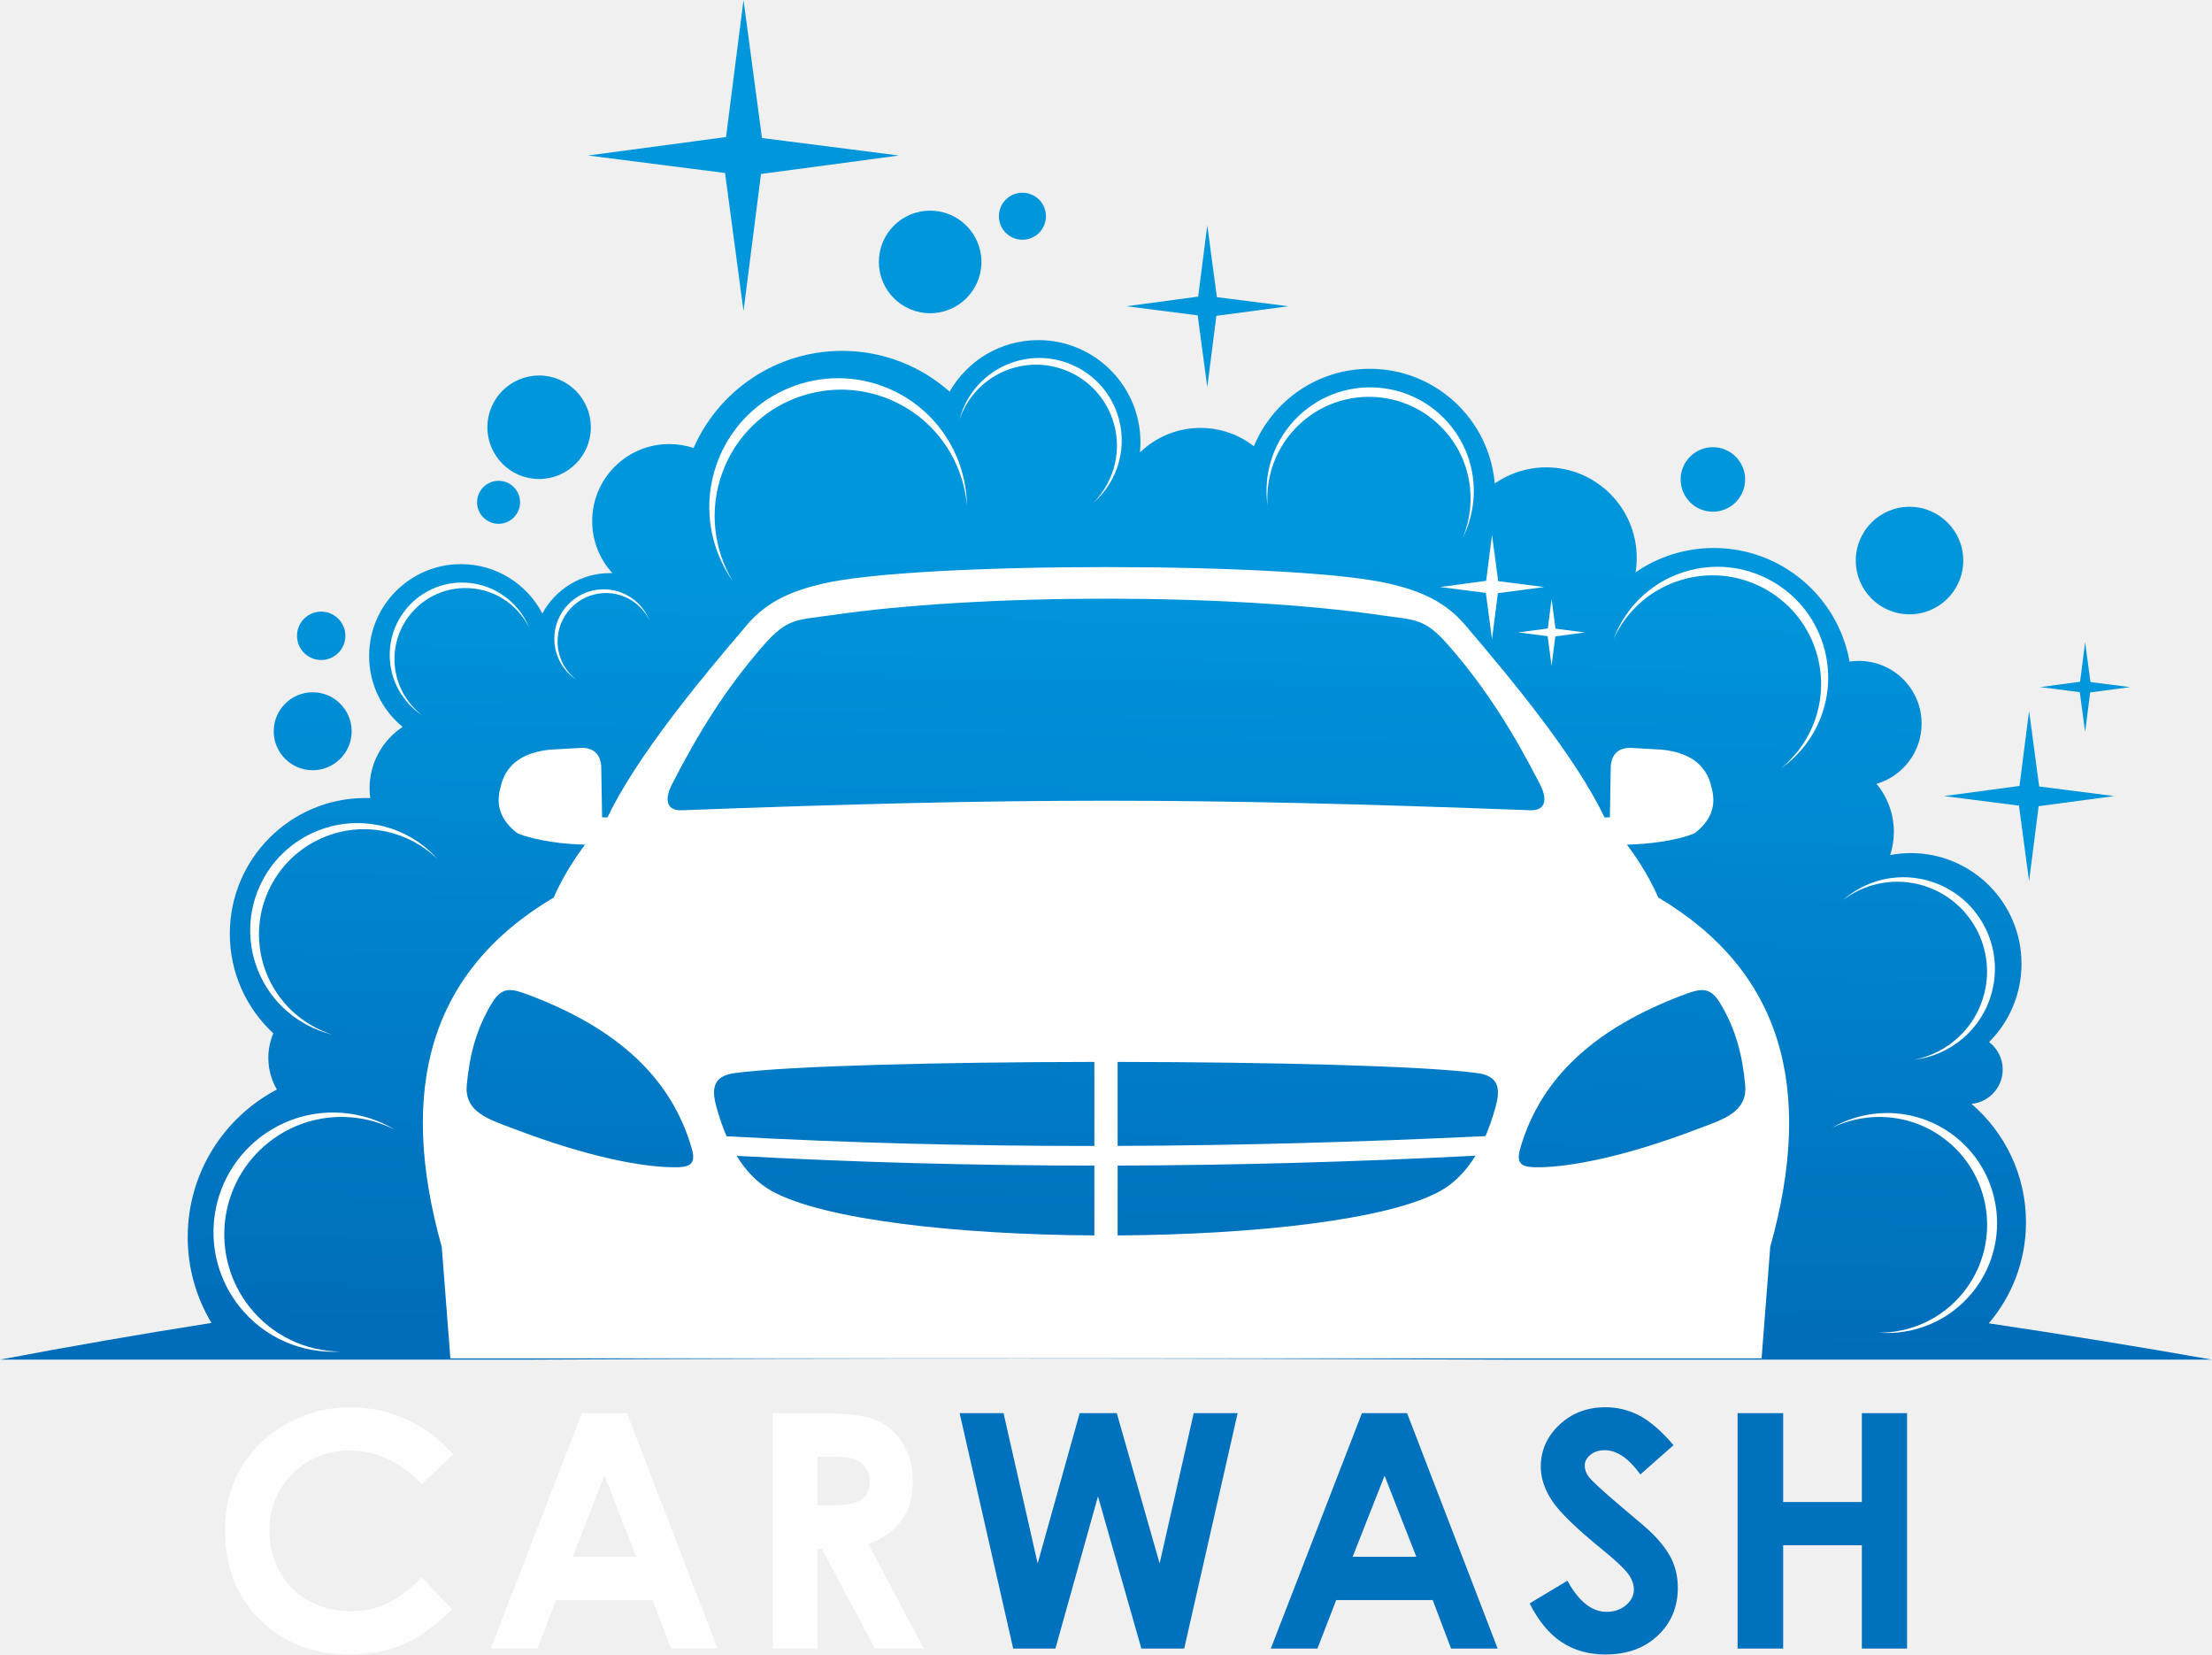
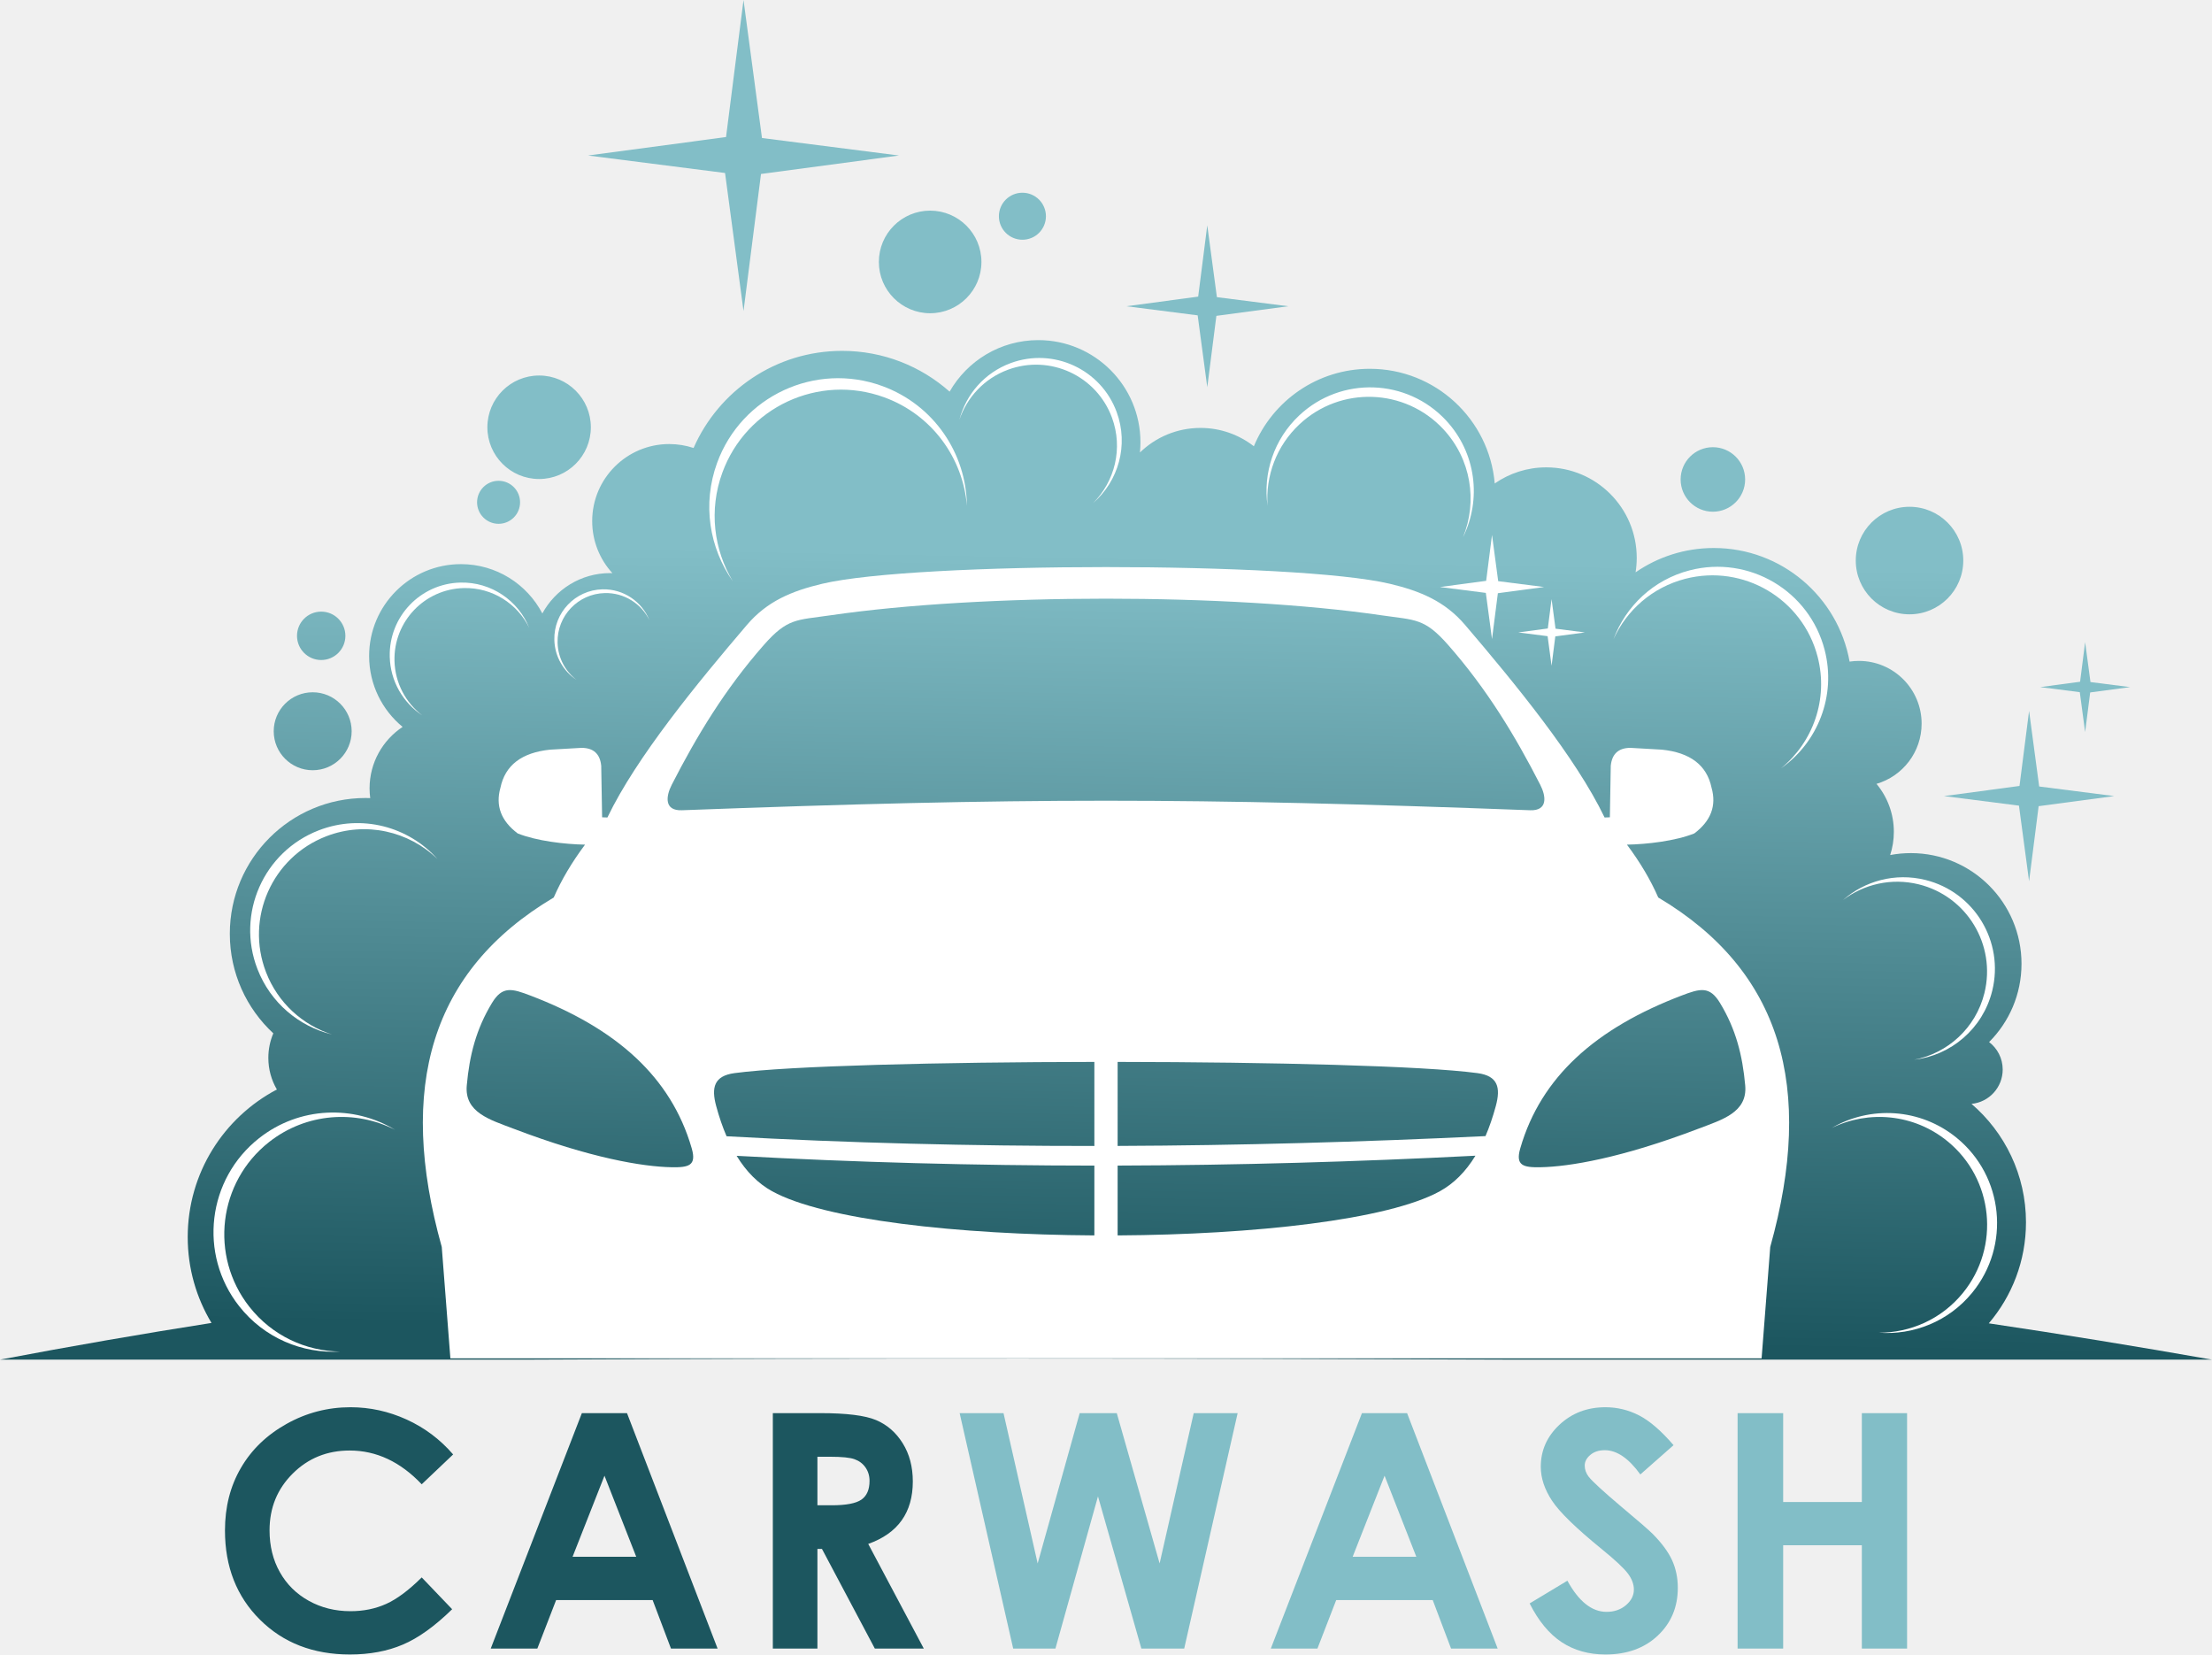
<svg xmlns="http://www.w3.org/2000/svg" xml:space="preserve" width="836.219mm" height="625.295mm" version="1.1" style="shape-rendering:geometricPrecision; text-rendering:geometricPrecision; image-rendering:optimizeQuality; fill-rule:evenodd; clip-rule:evenodd" viewBox="0 0 76885.02 57491.9">
  <defs>
    <style type="text/css">
   
-     .fil2 {fill:#0096DC}
+     .fil2 {fill:#82bec7}
    .fil1 {fill:white}
-     .fil3 {fill:#FEFEFE;fill-rule:nonzero}
-     .fil4 {fill:#0071BD;fill-rule:nonzero}
+     .fil3 {fill:#1c565f;fill-rule:nonzero}
+     .fil4 {fill:#82bec7;fill-rule:nonzero}
    .fil0 {fill:url(#id0)}
   
  </style>
    <linearGradient id="id0" gradientUnits="userSpaceOnUse" x1="38955.23" y1="19291.99" x2="38457" y2="46443.95">
-       <stop offset="0" style="stop-opacity:1; stop-color:#0096DC" />
-       <stop offset="1" style="stop-opacity:1; stop-color:#006DBA" />
+       <stop offset="0" style="stop-opacity:1; stop-color:#82bec7" />
+       <stop offset="1" style="stop-opacity:1; stop-color:#1c565f" />
    </linearGradient>
  </defs>
  <g id="Capa_x0020_1">
    <g id="_2150040499856">
      <path class="fil0" d="M11164.33 21253.54c464.29,0 840.63,376.59 840.63,840.76 0,464.47 -376.34,840.7 -840.63,840.7 -464.35,0 -840.7,-376.22 -840.7,-840.7 0,-464.17 376.34,-840.76 840.7,-840.76zm-295.74 2802.47c748.05,0 1354.5,606.2 1354.5,1354.5 0,747.99 -606.45,1354.5 -1354.5,1354.5 -748.12,0 -1354.57,-606.52 -1354.57,-1354.5 0,-748.3 606.45,-1354.5 1354.57,-1354.5zm6461.01 -7348.53c412.7,0 747.3,334.6 747.3,747.31 0,412.76 -334.6,747.36 -747.3,747.36 -412.76,0 -747.36,-334.6 -747.36,-747.36 0,-412.71 334.6,-747.31 747.36,-747.31l0 0zm1408.98 -3658.84c993.14,0 1798.17,805.47 1798.17,1798.36 0,992.89 -805.03,1798.24 -1798.17,1798.24 -993.15,0 -1798.31,-805.35 -1798.31,-1798.24 0,-992.89 805.16,-1798.36 1798.31,-1798.36zm40797.77 2491c619.3,0 1121.39,501.97 1121.39,1121.08 0,619.06 -502.09,1120.96 -1121.39,1120.96 -618.68,0 -1120.77,-501.9 -1120.77,-1120.96 0,-619.11 502.09,-1121.08 1120.77,-1121.08l0 0zm6834.91 2070.78c1031.75,0 1868.57,836.5 1868.57,1868.26 0,1031.75 -836.82,1868.31 -1868.57,1868.31 -1031.75,0 -1867.94,-836.56 -1867.94,-1868.31 0,-1031.75 836.18,-1868.26 1867.94,-1868.26zm-30834 -10913.41c451.5,0 817.38,365.44 817.38,817.38 0,451.31 -365.88,816.75 -817.38,816.75 -451.51,0 -817.38,-365.44 -817.38,-816.75 0,-451.94 365.87,-817.38 817.38,-817.38zm-3207.22 622.43c984.42,0 1782.62,797.95 1782.62,1782.7 0,984.74 -798.2,1782.7 -1782.62,1782.7 -984.43,0 -1782.37,-797.95 -1782.37,-1782.7 0,-984.74 797.94,-1782.7 1782.37,-1782.7zm21415 8920.99c1737,0 3144.85,1408.04 3144.85,3144.85 0,170.87 -13.79,338.61 -39.49,502.09 772.25,-532.61 1708.1,-844.59 2717.29,-844.59 2359.37,0 4320.08,1703.47 4720.63,3947.37 105.93,-15.85 213.74,-24.01 324.06,-24.01 1203.51,0 2179.48,976.04 2179.48,2179.73 0,991.5 -661.93,1828.07 -1568.32,2092.4 376.72,452.13 603,1033.38 603,1667.48 0,281.57 -45.13,552.43 -127.24,806.36 232.55,-44.07 473.25,-67.14 718.96,-67.14 2124.32,0 3845.58,1721.7 3845.58,3845.64 0,1062.22 -430.63,2023.96 -1126.4,2720.04 287.08,218.95 472.63,565.02 472.63,954.22 0,623.75 -476.39,1136.25 -1084.41,1193.67 1158.37,993.83 1893.64,2468.37 1893.64,4115.11 0,1339.58 -487.04,2565.35 -1292.52,3511.16 2551.8,378.85 5134.95,799.58 7758.22,1261.73l-24275.53 0c-11507.52,-46.7 -22682.94,-55.09 -34331.06,0l-18278.43 0c2484.8,-471.25 4932.93,-895.85 7351.54,-1275.33 -524.97,-871.23 -827.03,-1892.33 -827.03,-2983.44 0,-2226.74 1256.79,-4159.56 3099.4,-5128.75 -188.74,-322.75 -296.93,-697.97 -296.93,-1098.95 0,-302.26 61.62,-590.29 172.95,-852.36 -929.71,-861.5 -1511.78,-2092.78 -1511.78,-3460.26 0,-2605.21 2112.16,-4717.49 4717.37,-4717.49 54.4,0 108.5,1.31 162.41,3.25 -14.55,-110.57 -22.25,-223.15 -22.25,-337.61 0,-892.35 456.39,-1677.95 1148.28,-2136.22 -710.58,-585.52 -1163.58,-1472.28 -1163.58,-2464.49 0,-1762.57 1428.91,-3191.68 3191.48,-3191.68 1229.33,0 2296.13,695.09 2829.31,1713.88 453.32,-835.19 1338.02,-1402.53 2355.11,-1402.53 26.45,0 52.9,0.69 79.17,1.31 -435.9,-476.14 -701.93,-1110.67 -701.93,-1807.2 0,-1478.93 1198.94,-2678.12 2677.8,-2678.12 295.67,0 580.13,48.26 846.09,136.65 871.41,-1986.41 2855.13,-3374.83 5163.6,-3374.83 1432.99,0 2741.1,535.31 3735.62,1416.62 611.41,-1069.36 1763.19,-1790.21 3083.35,-1790.21 1960.4,0 3549.78,1589.62 3549.78,3549.71 0,119.72 -6.21,238.81 -17.55,355.41 543.65,-528.42 1285.75,-853.73 2103.82,-853.73 699.6,0 1343.79,238.19 1855.97,637.48 654.53,-1580.24 2211.75,-2692.22 4029.17,-2692.22 2281.2,0 4153.03,1752.6 4342.77,3984.73 508.29,-352.83 1125.53,-559.75 1791.09,-559.75l0 0z" />
      <path class="fil1" d="M59048.06 39216.48c-2695.98,1029.18 -4512.83,1324.98 -5496.33,1343.78 -604.89,12.04 -883.2,-54.78 -711.32,-651.95 365.26,-1269.2 1033.76,-2295.81 1924.48,-3134.88 986.06,-928.96 2245.36,-1628.3 3667.62,-2172.58 665.69,-254.62 989.76,-345.75 1352.68,252.68 550.98,909.2 781.66,1818.35 875.06,2864.72 83.99,938.74 -804.85,1190.09 -1612.2,1498.24l0 0zm-35345.52 -11060.91c-621.24,23 -560.57,-483.03 -353.65,-886.51 869.66,-1697.33 1845.94,-3316.21 3200.14,-4856.27 825.47,-938.67 1138.12,-860.19 2299.32,-1029.49 5291.6,-773.26 13896.16,-773.26 19188.02,0 1160.88,169.31 1473.92,90.82 2299.38,1029.49 1354.2,1540.06 2330.23,3158.94 3199.82,4856.27 206.92,403.49 267.91,909.52 -353.53,886.51 -11801.44,-442.09 -17678.18,-442.09 -29479.49,0l0 0zm-5866.21 11060.91c2696.04,1029.18 4513.02,1324.98 5496.63,1343.78 604.89,12.04 883.14,-54.78 711.32,-651.95 -365.44,-1269.2 -1033.76,-2295.81 -1924.48,-3134.88 -986.37,-928.96 -2245.48,-1628.3 -3667.94,-2172.58 -665.12,-254.62 -989.51,-345.75 -1352.19,252.68 -551.1,909.2 -782.03,1818.35 -875.55,2864.72 -83.93,938.74 805.04,1190.09 1612.2,1498.24l0 0zm20201.71 1287.38c-4139.74,-2.33 -8284.37,-111.57 -12434.52,-339.93 339.61,554.62 751.5,965.25 1235.47,1231.59 1808.58,995.14 6464.44,1506.63 11199.05,1533.91l0 -2425.57zm13245.84 -344.13c-4141.44,212.74 -8286.71,331.47 -12437.17,343.12l0 2426.57c4734.61,-27.27 9390.48,-538.76 11198.75,-1533.91 485.55,-266.97 898.12,-678.92 1238.43,-1235.79l0 0zm-12437.17 -339.93c4247.75,-15.92 8510.79,-136.58 12786.19,-340.93 135.89,-315.61 255.56,-663.62 358.73,-1044.42 174.2,-643.88 74.59,-1048.99 -638.04,-1144.65 -1890.64,-253.36 -7157.29,-383.11 -12506.87,-389.25l0 2919.25zm-13592.52 -335.41c4243.55,234.18 8505.58,339.61 12783.85,336.98l0 -2920.82c-5349.59,6.14 -10616.16,135.89 -12506.87,389.25 -712.89,95.66 -812.24,500.77 -637.98,1144.65 103.74,383.05 224.09,733.01 360.99,1049.93l0 0zm706.43 -17767.69c-1725.21,2021.08 -3847.46,4602.33 -4848.12,6690.23l-184.16 -6.15c0,0 -10.4,-596.8 -31.15,-1790.46 -41.05,-414.83 -269.41,-622.43 -685.05,-622.81 0,0 -363.25,20.81 -1089.81,62.3 -989.13,100.55 -1565.24,542.02 -1728.09,1323.35 -177.27,624.76 22.5,1154.11 599.37,1588.07 659.86,262.45 1636.33,376.9 2341.32,389.25 -461.15,617.55 -823.83,1229.96 -1088.04,1836.86 -4281.28,2541.97 -5446.49,6593.21 -3892.28,12143.62l299.81 3869.58 45575.63 0 300.25 -3869.58c1553.9,-5550.42 388.63,-9601.66 -3892.59,-12143.62 -263.9,-606.9 -626.83,-1219.31 -1088.17,-1836.86 705.18,-12.35 1681.78,-126.8 2341.2,-389.25 577.31,-433.96 777.26,-963.31 599.87,-1588.07 -162.97,-781.34 -739.02,-1222.8 -1728.15,-1323.35 -726.49,-41.49 -1090.06,-62.3 -1090.06,-62.3 -415.59,0.38 -643.74,207.98 -685.12,622.81 -20.69,1193.67 -31.34,1790.46 -31.34,1790.46l-183.66 6.15c-1000.92,-2087.9 -3122.85,-4669.16 -4848.12,-6690.23 -701.29,-821.58 -1553.02,-1178.68 -2616.87,-1431.04 -3264.07,-773.57 -16465.71,-773.57 -19729.71,0 -1063.92,252.36 -1915.71,609.46 -2616.94,1431.04l0 0z" />
      <polygon class="fil2" points="25843.22,0 26485.09,4795.85 31247.33,5403.87 26450.74,6045.74 25843.22,10807.73 25201.29,6011.26 20439.29,5403.87 25235.7,4761.99 " />
      <polygon class="fil1" points="51859.62,18589.27 52074.62,20195.2 53669.2,20398.55 52062.97,20613.61 51859.62,22208.13 51644.87,20602.27 50050.35,20398.55 51656.22,20183.79 " />
      <polygon class="fil1" points="53929.65,20818.27 54067.17,21846.13 55087.58,21976.52 54059.72,22114.1 53929.65,23134.51 53792.12,22106.58 52771.34,21976.52 53799.27,21838.99 " />
      <polygon class="fil2" points="70527.13,24703.46 70878.15,27330.04 73486.37,27662.82 70859.34,28014.16 70527.13,30621.94 70175.47,27995.29 67567.88,27662.82 70194.28,27311.24 " />
      <polygon class="fil2" points="72475.3,22314.18 72660.84,23700.85 74037.35,23876.3 72650.81,24061.84 72475.3,25438.71 72289.76,24052.13 70913.24,23876.3 72299.79,23690.76 " />
      <path class="fil1" d="M35132.45 12616.12c1486.52,-546.59 3134.26,215.63 3680.85,1701.83 424.23,1152.73 60.3,2403.32 -817.7,3161.22 753.76,-751.19 1046.68,-1900.04 655.16,-2964.39 -535.81,-1458 -2152.39,-2205.17 -3610.08,-1669.24 -830.36,305.26 -1429.8,961.56 -1693.19,1738.82 229.35,-877.56 869.66,-1631.63 1784.95,-1968.24l0 0z" />
      <path class="fil1" d="M45166.81 14428.28c1455.05,-1357.08 3734.94,-1277.47 5092.08,177.4 1052.88,1128.91 1240.99,2754.08 592.92,4059.83 507.29,-1237.42 286.77,-2710.59 -685.38,-3752.69 -1330.81,-1427.28 -3566.95,-1505.01 -4994.11,-173.63 -812.86,757.84 -1187.83,1809.52 -1114.18,2838.08 -161.53,-1127.47 212.44,-2312.8 1108.67,-3148.99l0 0z" />
      <path class="fil1" d="M66920.37 30576.56c1705.59,420.97 2747.38,2145.31 2326.15,3851.09 -326.57,1323.35 -1437.31,2246.8 -2715.41,2397.68 1159.63,-221.9 2142.49,-1096.01 2443.99,-2317.88 412.45,-1673.06 -609.27,-3363.92 -2282.27,-3776.82 -952.15,-235.18 -1911.2,-4.89 -2635.8,546.22 755.33,-663.62 1812.78,-959.49 2863.35,-700.29l0 0z" />
      <path class="fil1" d="M24924.98 16086.23c847.22,-2323.02 3416.76,-3519 5739.47,-2672.16 1802.11,656.91 2925.7,2351.22 2943.57,4162.19 -135.27,-1656.14 -1209.53,-3163.65 -2872.86,-3769.79 -2277.95,-830.55 -4798.23,342.24 -5628.9,2620.63 -473.19,1297.46 -295.92,2673.34 364.94,3770.98 -814.06,-1157.68 -1067.68,-2681.44 -546.22,-4111.85l0 0z" />
      <path class="fil1" d="M13546.9 22819.85c-33.47,-1388.85 1065.42,-2542.28 2454.53,-2575.69 1077.7,-25.95 2013.3,629.58 2394.35,1573.46 -410.64,-838.44 -1281.99,-1406.72 -2276.82,-1382.78 -1362.41,32.79 -2440.18,1163.83 -2407.32,2526.48 18.67,775.83 393.77,1459.26 964.81,1898.09 -663.5,-438.84 -1108.86,-1183.88 -1129.55,-2039.57l0 0z" />
      <path class="fil1" d="M19268.06 22234.39c-22.81,-946.76 726.18,-1732.73 1673,-1755.74 734.58,-17.49 1372.25,429.43 1631.94,1072.62 -279.88,-571.48 -873.8,-958.8 -1551.83,-942.56 -928.64,22.38 -1663.28,793.37 -1640.84,1722.01 12.73,529.04 268.41,994.78 657.61,1293.9 -452.26,-299.12 -755.83,-807.04 -769.87,-1390.23l0 0z" />
      <path class="fil1" d="M8946.94 33669.94c-740.85,-1919.53 214.69,-4076.18 2134.21,-4817.03 1489.21,-574.74 3120.97,-128.44 4123.76,997.09 -991.51,-963.99 -2490,-1320.78 -3864.63,-790.11 -1882.68,726.55 -2819.84,2841.65 -2093.23,4724.57 413.83,1072 1278.23,1837.48 2293.37,2163.43 -1144.08,-279.56 -2137.23,-1096.01 -2593.49,-2277.95z" />
      <path class="fil1" d="M58732.14 19818.29c2058.5,-530.98 4158.36,707.07 4689.29,2765.81 412.45,1597.09 -241.33,3218.55 -1515.66,4113.47 1107.6,-902.68 1652.94,-2397.97 1272.45,-3872.14 -520.9,-2019.19 -2580.65,-3233.55 -4599.65,-2712.65 -1149.6,296.8 -2038.45,1092.43 -2494.77,2095.35 424.36,-1140.75 1380.9,-2062.57 2648.34,-2389.84l0 0z" />
      <path class="fil1" d="M8310.27 45386.07c-1419.21,-1804.38 -1106.79,-4417.75 697.78,-5837.13 1400.02,-1100.9 3286.7,-1159.25 4724.95,-287.71 -1373.31,-703.24 -3088.43,-592.6 -4380.76,423.92 -1769.84,1391.81 -2076.23,3954.9 -684.37,5724.61 792.75,1008.06 1965.42,1540.99 3155.06,1556.28 -1311.94,76.53 -2638.68,-468.74 -3512.66,-1579.98l0 0z" />
      <path class="fil1" d="M68553.88 44915.77c1334.51,-1635.46 1090.67,-4043.16 -544.71,-5377.86 -1268.7,-1035.39 -3002.5,-1120.32 -4338.89,-343.19 1274.34,-623.44 2848.93,-493.37 4020.47,462.54 1603.41,1308.81 1842.86,3670.44 534.05,5274.36 -745.3,913.41 -1832.84,1384.04 -2926.65,1378.21 1204.76,92.14 2433.96,-386.94 3255.73,-1394.06l0 0z" />
      <polygon class="fil2" points="41962.79,7829.06 42296.89,10325.7 44775.61,10641.62 42279.02,10975.72 41962.79,13454.19 41628.69,10958.17 39149.97,10641.62 41646.56,10307.53 " />
      <path class="fil3" d="M28411.77 52307.36l494 0c501.14,0 844.94,-64.82 1035,-195.89 187.79,-131.07 282.83,-347.39 282.83,-651.34 0,-178.39 -47.33,-334.03 -140.42,-467.05 -93.08,-133.01 -218.63,-228.04 -376.22,-284.77 -155.7,-59.05 -444.41,-87.63 -864.13,-87.63l-431.07 0 0 1686.67zm-1549.45 -3202.02l1653.88 0c904.01,0 1549.81,79.8 1933.56,240.96 385.31,161.53 693.08,431.44 926.64,805.41 233.56,374.34 351.28,816.75 351.28,1329.56 0,537.44 -129.07,987.31 -385.32,1348.36 -258.5,362.62 -645.81,636.04 -1164.45,820.27l1931.56 3636.72 -1701.58 0 -1838.47 -3463.85 -157.65 0 0 3463.85 -1549.45 0 0 -8181.28zm-5851.49 2174.46l-1109.1 2816.39 2212.5 0 -1103.41 -2816.39zm-786.22 -2174.46l1568.69 0 3148.86 8181.28 -1620.09 0 -638.04 -1686.36 -3353.89 0 -653.28 1686.36 -1619.91 0 3167.73 -8181.28 -0.06 0zm-4474.47 1435.56l-1092 1037.01c-742.6,-782.34 -1576.28,-1173.54 -2504.92,-1173.54 -782.47,0 -1443.33,267.59 -1978.88,801.52 -537.45,533.56 -805.22,1190.66 -805.22,1973.06 0,544.89 119.6,1029.13 357.04,1450.79 237.37,423.61 573.48,755.77 1006.49,997.09 434.89,241.32 917.29,360.68 1449.03,360.68 452,0 866.03,-83.31 1240.18,-252.36 375.97,-168.94 788.1,-476.76 1236.28,-921.13l1057.83 1105.35c-603.94,590.72 -1175.61,1000.73 -1713.05,1228.71 -537.44,229.67 -1152.73,343.81 -1842.12,343.81 -1272.45,0 -2314.99,-402.86 -3125.92,-1209.84 -810.92,-805.41 -1215.48,-1840.42 -1215.48,-3099.21 0,-816.75 184.23,-1540.43 554.55,-2174.52 368.46,-634.41 896.37,-1143.39 1585.75,-1529.02 687.5,-385.37 1428.15,-579 2223.85,-579 674.21,0 1323.73,142.41 1950.43,427.18 624.76,284.83 1164.14,689.26 1616.15,1213.42l0 0z" />
      <path class="fil4" d="M60395.55 49105.34l1583.99 0 0 3087.87 2734.85 0 0 -3087.87 1572.07 0 0 8181.28 -1572.07 0 0 -3589.4 -2734.85 0 0 3589.4 -1583.99 0 0 -8181.28zm-2225.86 1112.87l-1154.61 1017.78c-404.93,-562.08 -816.75,-842.96 -1236.1,-842.96 -205.6,0 -372.34,54.79 -501.46,163.16 -131.01,110.26 -195.57,233.56 -195.57,370.4 0,136.89 45.14,267.91 138.53,389.25 127.24,163.48 508.98,512.81 1145.21,1050.25 594.22,497.57 955.28,810.86 1082.53,939.99 315.29,319.17 539.07,623.07 671.95,913.72 131.01,292.23 197.46,609.47 197.46,953.28 0,672.39 -231.93,1224.75 -697.03,1663.6 -463.22,436.58 -1068.73,655.22 -1817.17,655.22 -582.95,0 -1090.06,-142.36 -1523.19,-427.5 -433.14,-286.71 -805.03,-734.95 -1112.87,-1346.41l1312.2 -789.81c395.52,721.35 848.72,1082.41 1362.09,1082.41 267.03,0 493.31,-77.86 675.72,-233.56 182.41,-155.71 273.29,-336.36 273.29,-539.39 0,-184.28 -67.7,-370.45 -206.85,-556.62 -136.65,-184.23 -440.66,-469 -909.52,-850.79 -892.61,-725.31 -1468.03,-1285.75 -1728.16,-1680.52 -260.45,-395.03 -391.45,-788.18 -391.45,-1181.26 0,-567.97 216.56,-1054.2 647.83,-1458.69 433.14,-406.44 966.56,-609.47 1600.91,-609.47 408.69,0 797.32,94.71 1165.89,282.83 370.46,190.11 769.12,533.61 1200.37,1035.07l0 0zm-10044.76 1061.59l-1108.98 2816.39 2212.45 0 -1103.47 -2816.39zm-786.23 -2174.46l1568.94 0 3148.49 8181.28 -1619.84 0 -637.99 -1686.36 -3353.89 0 -653.21 1686.36 -1620.16 0 3167.66 -8181.28 0 0zm-13983.42 0l1525.12 0 1186.84 5222.46 1460.57 -5222.46 1289.38 0 1489.08 5222.46 1184.89 -5222.46 1527.07 0 -1857.59 8181.28 -1488.78 0 -1507.95 -5289.04 -1479.37 5289.04 -1468.09 0 -1861.17 -8181.28 0 0z" />
    </g>
  </g>
</svg>
